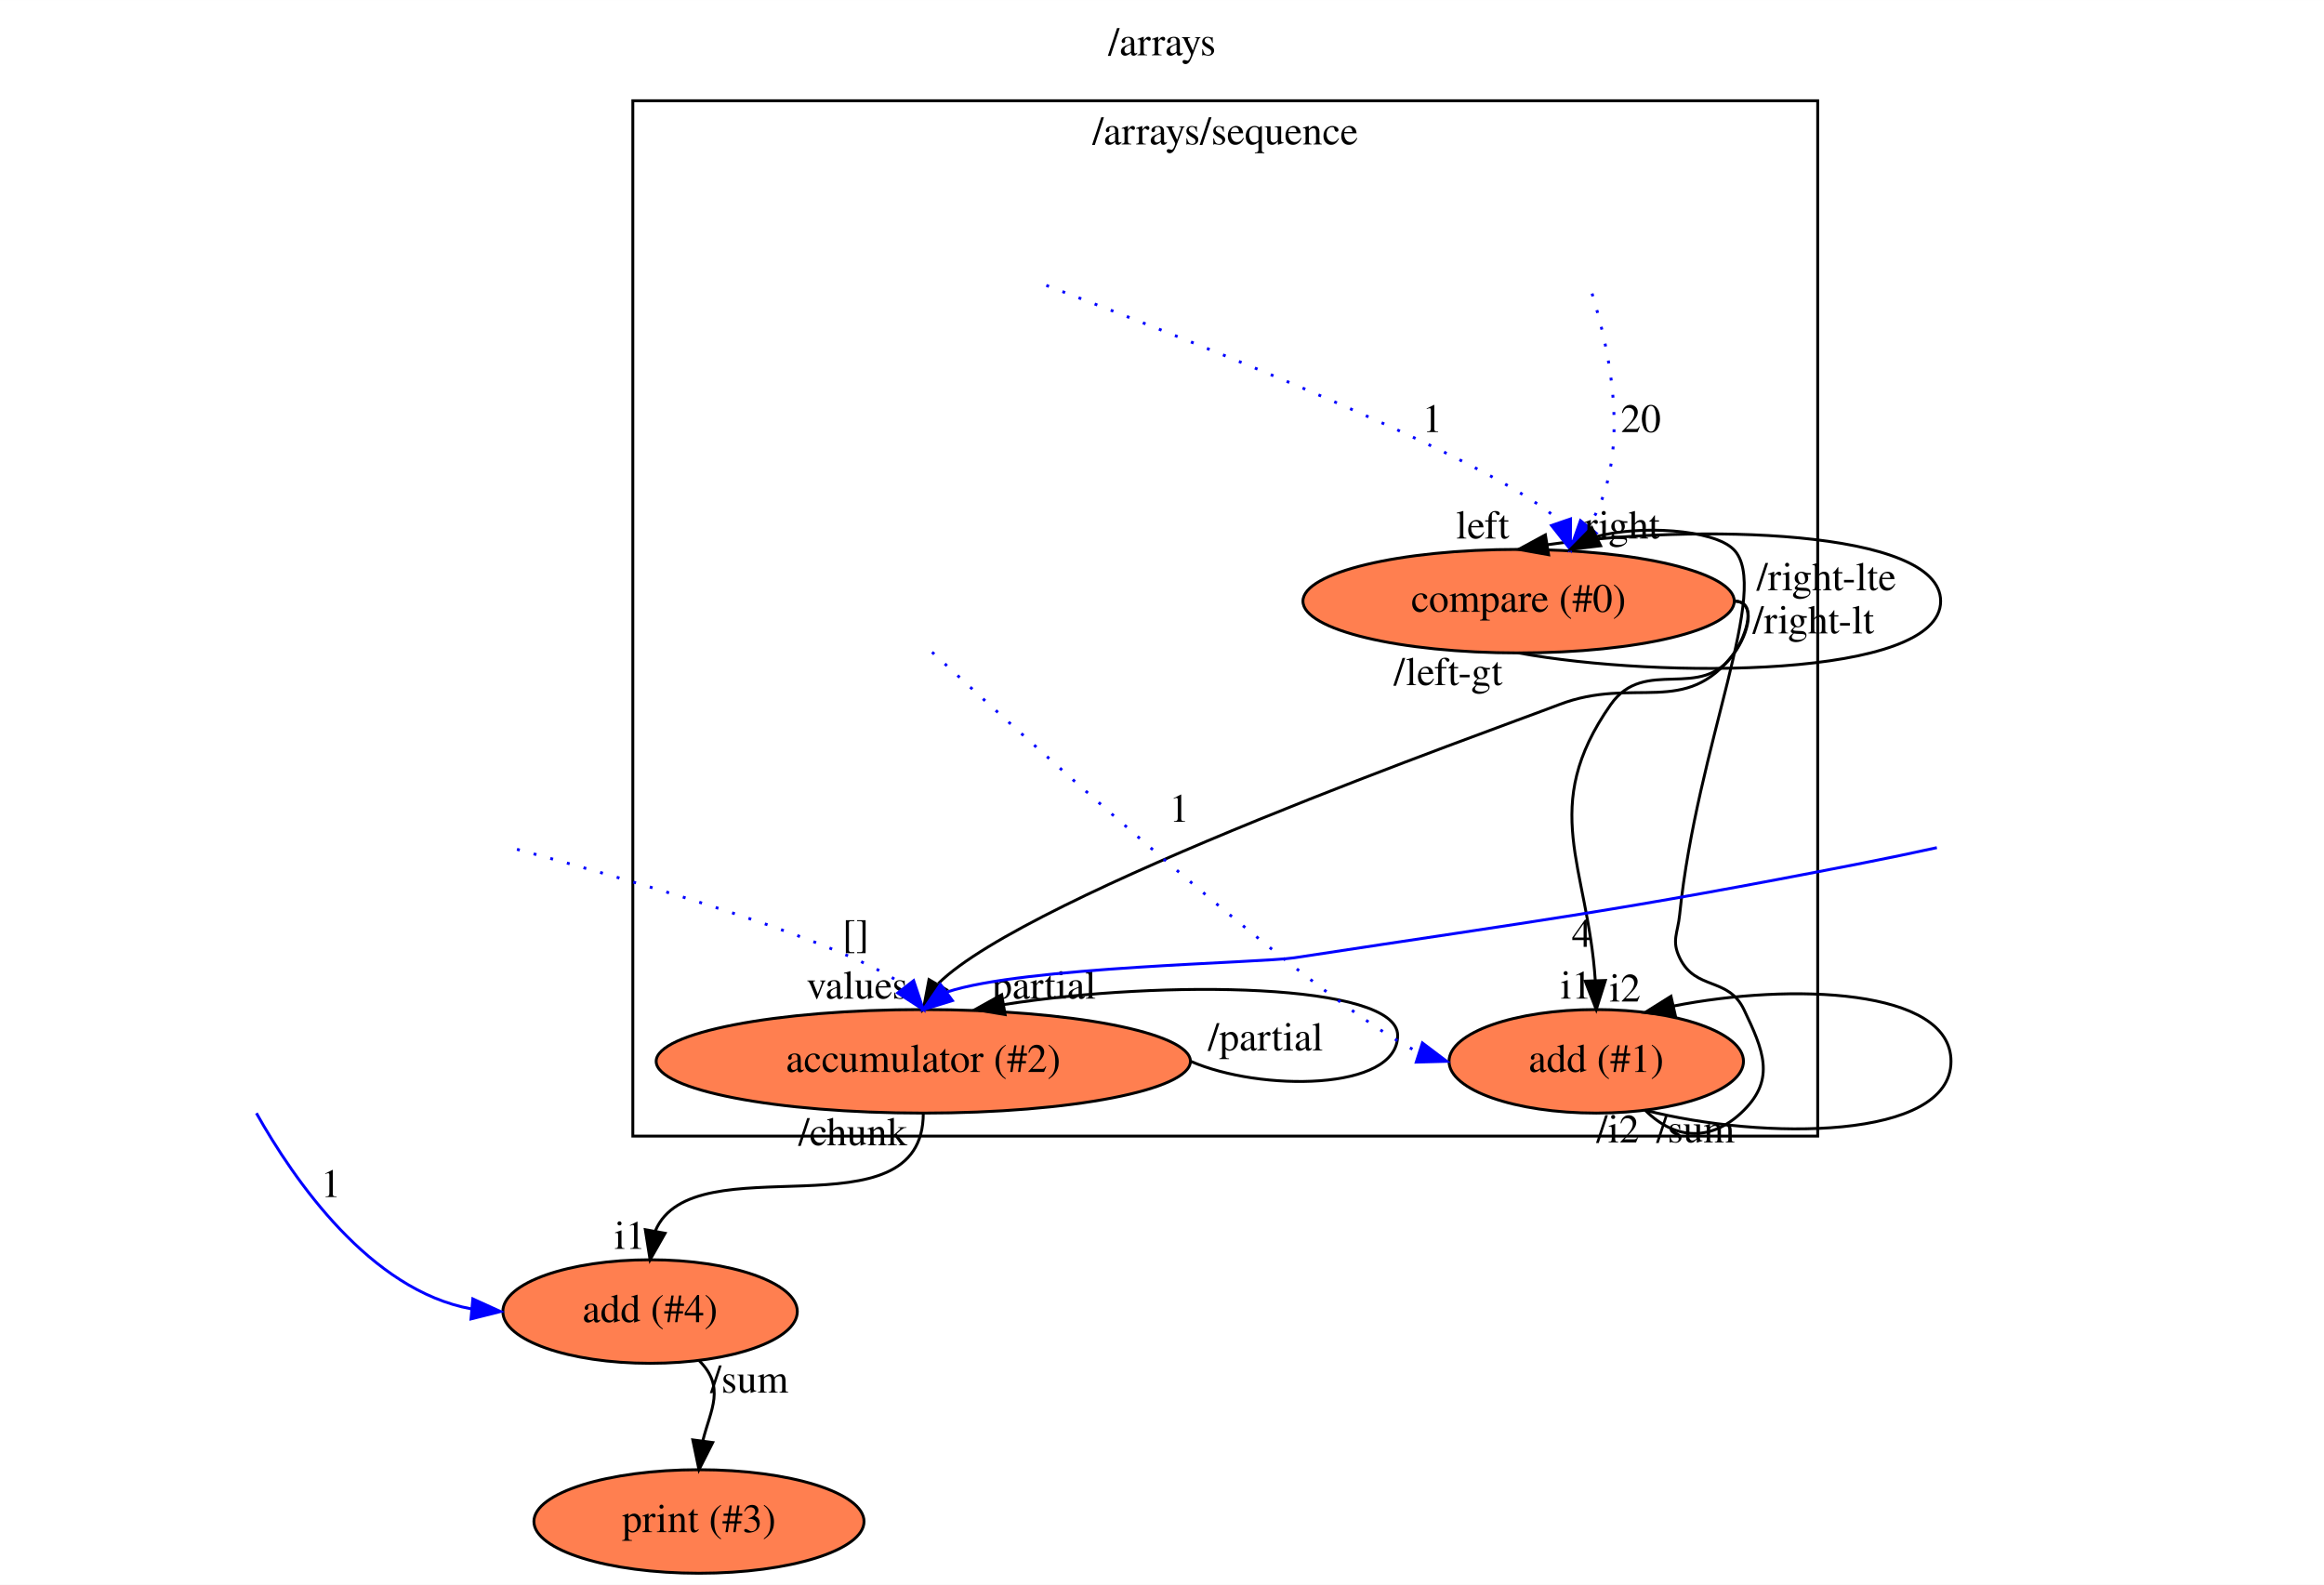
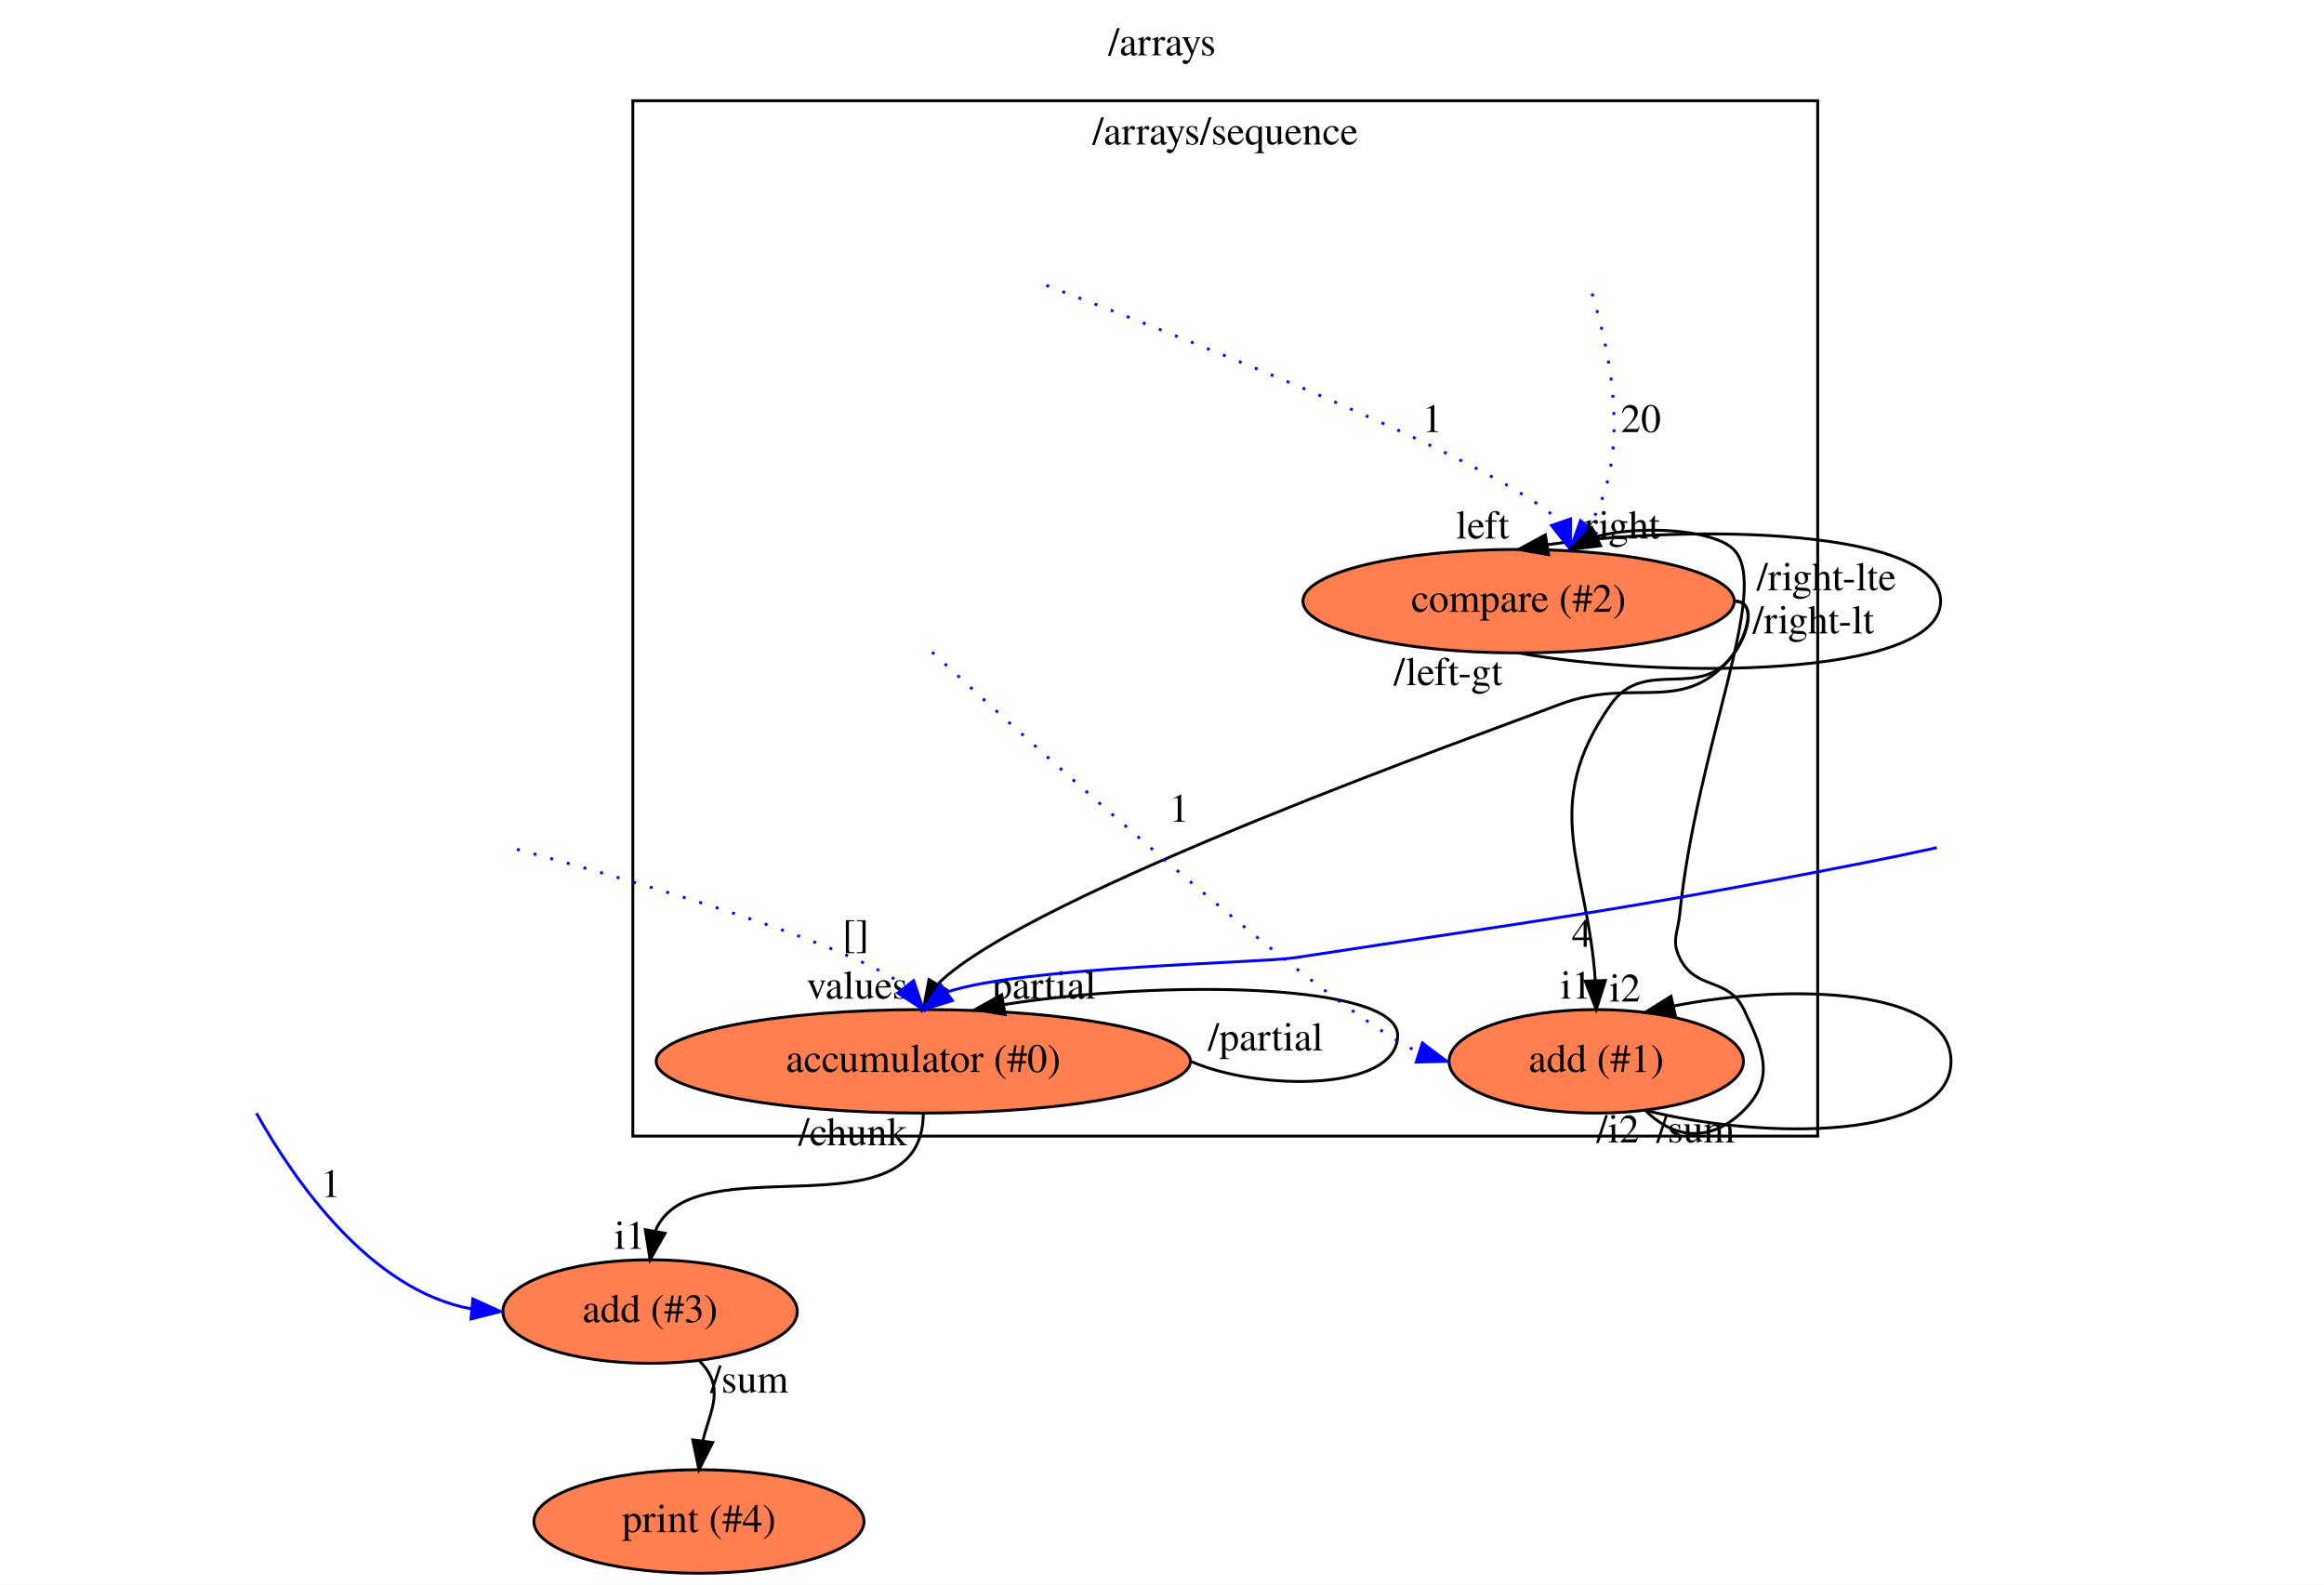
<svg xmlns="http://www.w3.org/2000/svg" xmlns:xlink="http://www.w3.org/1999/xlink" width="808pt" height="551pt" viewBox="0.00 0.00 808.09 551.00">
  <g id="graph0" class="graph" transform="scale(1 1) rotate(0) translate(4 547)">
    <polygon fill="#ffffff" stroke="transparent" points="-4,4 -4,-547 804.087,-547 804.087,4 -4,4" />
    <text text-anchor="middle" x="400.043" y="-527.8" font-family="Times,serif" font-size="14.00" fill="#000000">/arrays</text>
    <g id="clust1" class="cluster">
      <polygon fill="none" stroke="#000000" points="216.043,-152 216.043,-512 628.043,-512 628.043,-152 216.043,-152" />
      <text text-anchor="middle" x="422.043" y="-496.8" font-family="Times,serif" font-size="14.00" fill="#000000">/arrays/sequence</text>
    </g>
    <g id="node1" class="node">
      <g id="a_node1">
-         <a xlink:href="file:///home/travis/build/andrewdavidmackenzie/flow/flowstdlib/control/compare_switch/compare_switch.html" xlink:title="compare (#0)">
+         <a xlink:href="file:///home/travis/build/andrewdavidmackenzie/flow/flowstdlib/control/compare_switch/compare_switch.html" xlink:title="compare (#2)">
          <ellipse fill="#ff7f50" stroke="#000000" cx="524.043" cy="-338" rx="74.987" ry="18" />
-           <text text-anchor="middle" x="524.043" y="-334.3" font-family="Times,serif" font-size="14.00" fill="#000000">compare (#0)</text>
+           <text text-anchor="middle" x="524.043" y="-334.3" font-family="Times,serif" font-size="14.00" fill="#000000">compare (#2)</text>
        </a>
      </g>
    </g>
    <g id="edge4" class="edge">
      <path fill="none" stroke="#000000" d="M524.043,-320C572.958,-311 670.787,-311 670.787,-338 670.787,-363.26 585.162,-364.888 534.072,-357.623" />
      <polygon fill="#000000" stroke="#000000" points="534.474,-354.143 524.043,-356 533.356,-361.053 534.474,-354.143" />
      <text text-anchor="middle" x="511.543" y="-359.8" font-family="Times,serif" font-size="14.00" fill="#000000">left</text>
      <text text-anchor="middle" x="499.543" y="-308.8" font-family="Times,serif" font-size="14.00" fill="#000000">/left-gt</text>
    </g>
    <g id="node4" class="node">
      <g id="a_node4">
-         <a xlink:href="file:///home/travis/build/andrewdavidmackenzie/flow/flowstdlib/data/accumulate/accumulate.html" xlink:title="accumulator (#2)">
+         <a xlink:href="file:///home/travis/build/andrewdavidmackenzie/flow/flowstdlib/data/accumulate/accumulate.html" xlink:title="accumulator (#0)">
          <ellipse fill="#ff7f50" stroke="#000000" cx="317.043" cy="-178" rx="92.883" ry="18" />
-           <text text-anchor="middle" x="317.043" y="-174.3" font-family="Times,serif" font-size="14.00" fill="#000000">accumulator (#2)</text>
+           <text text-anchor="middle" x="317.043" y="-174.3" font-family="Times,serif" font-size="14.00" fill="#000000">accumulator (#0)</text>
        </a>
      </g>
    </g>
    <g id="edge3" class="edge">
      <path fill="none" stroke="#000000" d="M599.043,-338C607.043,-338 603.833,-326.408 599.043,-320 582.119,-297.36 564.427,-312.145 538.043,-302 515.106,-293.18 353.62,-236.144 322.298,-205.079" />
      <polygon fill="#000000" stroke="#000000" points="325.082,-202.902 317.043,-196 319.023,-206.408 325.082,-202.902" />
      <text text-anchor="middle" x="294.043" y="-199.8" font-family="Times,serif" font-size="14.00" fill="#000000">values</text>
      <text text-anchor="middle" x="631.043" y="-341.8" font-family="Times,serif" font-size="14.00" fill="#000000">/right-lte</text>
    </g>
    <g id="node5" class="node">
      <g id="a_node5">
        <a xlink:href="file:///home/travis/build/andrewdavidmackenzie/flow/flowstdlib/math/add/add.html" xlink:title="add (#1)">
          <ellipse fill="#ff7f50" stroke="#000000" cx="551.043" cy="-178" rx="51.191" ry="18" />
          <text text-anchor="middle" x="551.043" y="-174.3" font-family="Times,serif" font-size="14.00" fill="#000000">add (#1)</text>
        </a>
      </g>
    </g>
    <g id="edge5" class="edge">
      <path fill="none" stroke="#000000" d="M599.043,-338C607.043,-338 603.475,-326.66 599.043,-320 587.565,-302.752 567.925,-318.973 556.043,-302 531.003,-266.23 548.041,-246.263 550.708,-206.074" />
      <polygon fill="#000000" stroke="#000000" points="554.209,-206.111 551.043,-196 547.212,-205.878 554.209,-206.111" />
      <text text-anchor="middle" x="544.043" y="-199.8" font-family="Times,serif" font-size="14.00" fill="#000000">i1</text>
      <text text-anchor="middle" x="626.543" y="-326.8" font-family="Times,serif" font-size="14.00" fill="#000000">/right-lt</text>
    </g>
    <g id="edge1" class="edge">
      <path fill="none" stroke="#0000ff" stroke-dasharray="1,5" d="M549.585,-444.956C556.187,-423.548 563.443,-387.759 548.351,-363.899" />
      <polygon fill="#0000ff" stroke="#0000ff" points="551.018,-361.63 542.043,-356 545.548,-365.998 551.018,-361.63" />
      <text text-anchor="middle" x="566.543" y="-396.8" font-family="Times,serif" font-size="14.00" fill="#000000">20</text>
    </g>
    <g id="edge2" class="edge">
      <path fill="none" stroke="#0000ff" stroke-dasharray="1,5" d="M359.82,-447.797C417.085,-425.99 516.811,-386.183 538.787,-365.494" />
      <polygon fill="#0000ff" stroke="#0000ff" points="542.109,-366.595 542.043,-356 535.488,-364.324 542.109,-366.595" />
      <text text-anchor="middle" x="494.043" y="-396.8" font-family="Times,serif" font-size="14.00" fill="#000000">1</text>
    </g>
    <g id="edge11" class="edge">
      <path fill="none" stroke="#000000" d="M410.043,-178C433.985,-167.5 481.985,-167.5 481.985,-187 481.985,-205.357 400.485,-206.433 345.063,-197.736" />
      <polygon fill="#000000" stroke="#000000" points="345.494,-194.258 335.043,-196 344.299,-201.156 345.494,-194.258" />
      <text text-anchor="middle" x="359.043" y="-199.8" font-family="Times,serif" font-size="14.00" fill="#000000">partial</text>
      <text text-anchor="middle" x="436.043" y="-181.8" font-family="Times,serif" font-size="14.00" fill="#000000">/partial</text>
    </g>
    <g id="node9" class="node">
      <g id="a_node9">
-         <a xlink:href="file:///home/travis/build/andrewdavidmackenzie/flow/flowstdlib/math/add/add.html" xlink:title="add (#4)">
+         <a xlink:href="file:///home/travis/build/andrewdavidmackenzie/flow/flowstdlib/math/add/add.html" xlink:title="add (#3)">
          <ellipse fill="#ff7f50" stroke="#000000" cx="222.043" cy="-91" rx="51.191" ry="18" />
-           <text text-anchor="middle" x="222.043" y="-87.3" font-family="Times,serif" font-size="14.00" fill="#000000">add (#4)</text>
+           <text text-anchor="middle" x="222.043" y="-87.3" font-family="Times,serif" font-size="14.00" fill="#000000">add (#3)</text>
        </a>
      </g>
    </g>
    <g id="edge12" class="edge">
      <path fill="none" stroke="#000000" d="M317.043,-160C317.043,-116.009 236.99,-150.189 223.856,-119.023" />
      <polygon fill="#000000" stroke="#000000" points="227.267,-118.217 222.043,-109 220.379,-119.463 227.267,-118.217" />
      <text text-anchor="middle" x="215.043" y="-112.8" font-family="Times,serif" font-size="14.00" fill="#000000">i1</text>
      <text text-anchor="middle" x="292.543" y="-148.8" font-family="Times,serif" font-size="14.00" fill="#000000">/chunk</text>
    </g>
    <g id="edge8" class="edge">
      <path fill="none" stroke="#000000" d="M568.043,-161C578.837,-150.206 591.595,-150.206 602.389,-161 613.388,-171.999 609.104,-181.968 602.389,-196 596.884,-207.503 585.548,-202.497 580.043,-214 577.165,-220.013 579.367,-222.368 580.043,-229 586.076,-288.196 612.058,-342.728 598.787,-356 591.751,-363.036 566.04,-364.52 551.126,-360.452" />
      <polygon fill="#000000" stroke="#000000" points="552.563,-357.259 542.043,-356 549.482,-363.544 552.563,-357.259" />
      <text text-anchor="middle" x="560.043" y="-359.8" font-family="Times,serif" font-size="14.00" fill="#000000">right</text>
      <text text-anchor="middle" x="585.543" y="-149.8" font-family="Times,serif" font-size="14.00" fill="#000000">/sum</text>
    </g>
    <g id="edge7" class="edge">
      <path fill="none" stroke="#000000" d="M568.043,-161C609.158,-150.5 674.389,-150.5 674.389,-178 674.389,-203.405 618.717,-205.34 577.819,-197.209" />
      <polygon fill="#000000" stroke="#000000" points="578.569,-193.79 568.043,-195 577.026,-200.618 578.569,-193.79" />
      <text text-anchor="middle" x="561.043" y="-198.8" font-family="Times,serif" font-size="14.00" fill="#000000">i2</text>
      <text text-anchor="middle" x="558.543" y="-149.8" font-family="Times,serif" font-size="14.00" fill="#000000">/i2</text>
    </g>
    <g id="edge6" class="edge">
      <path fill="none" stroke="#0000ff" stroke-dasharray="1,5" d="M320.105,-320.266C360.492,-283.002 453.861,-198.566 489.161,-181.17" />
      <polygon fill="#0000ff" stroke="#0000ff" points="490.59,-184.387 499.043,-178 488.452,-177.722 490.59,-184.387" />
      <text text-anchor="middle" x="406.043" y="-261.3" font-family="Times,serif" font-size="14.00" fill="#000000">1</text>
    </g>
    <g id="edge9" class="edge">
      <path fill="none" stroke="#0000ff" stroke-dasharray="1,5" d="M175.764,-251.718C223.553,-238.821 290.17,-219.056 310.742,-204.136" />
      <polygon fill="#0000ff" stroke="#0000ff" points="313.687,-206.049 317.043,-196 308.153,-201.763 313.687,-206.049" />
      <text text-anchor="middle" x="293.543" y="-217.8" font-family="Times,serif" font-size="14.00" fill="#000000">[]</text>
    </g>
    <g id="edge10" class="edge">
      <path fill="none" stroke="#0000ff" d="M669.476,-252.293C660.979,-250.439 652.286,-248.613 644.043,-247 556.49,-229.868 534.23,-227.499 446.043,-214 434.085,-212.169 351.975,-210.934 325.355,-202.124" />
      <polygon fill="#0000ff" stroke="#0000ff" points="327.17,-199.114 317.043,-196 323.018,-204.75 327.17,-199.114" />
      <text text-anchor="middle" x="546.043" y="-217.8" font-family="Times,serif" font-size="14.00" fill="#000000">4</text>
    </g>
    <g id="node11" class="node">
      <g id="a_node11">
-         <a xlink:href="file:///home/travis/build/andrewdavidmackenzie/flow/flowr/src/lib/flowruntime/stdio/stdout.html" xlink:title="print (#3)">
+         <a xlink:href="file:///home/travis/build/andrewdavidmackenzie/flow/flowr/src/lib/flowruntime/stdio/stdout.html" xlink:title="print (#4)">
          <ellipse fill="#ff7f50" stroke="#000000" cx="239.043" cy="-18" rx="57.391" ry="18" />
-           <text text-anchor="middle" x="239.043" y="-14.3" font-family="Times,serif" font-size="14.00" fill="#000000">print (#3)</text>
+           <text text-anchor="middle" x="239.043" y="-14.3" font-family="Times,serif" font-size="14.00" fill="#000000">print (#4)</text>
        </a>
      </g>
    </g>
    <g id="edge14" class="edge">
      <path fill="none" stroke="#000000" d="M239.043,-74C248.373,-64.67 243.125,-57.033 240.383,-46.085" />
      <polygon fill="#000000" stroke="#000000" points="243.829,-45.452 239.043,-36 236.89,-46.374 243.829,-45.452" />
      <text text-anchor="middle" x="256.543" y="-62.8" font-family="Times,serif" font-size="14.00" fill="#000000">/sum</text>
    </g>
    <g id="edge13" class="edge">
      <path fill="none" stroke="#0000ff" d="M85.157,-159.974C98.24,-136.681 124.701,-98.342 159.891,-91.924" />
      <polygon fill="#0000ff" stroke="#0000ff" points="160.402,-95.392 170.043,-91 159.767,-88.421 160.402,-95.392" />
      <text text-anchor="middle" x="111.043" y="-130.8" font-family="Times,serif" font-size="14.00" fill="#000000">1</text>
    </g>
  </g>
</svg>
